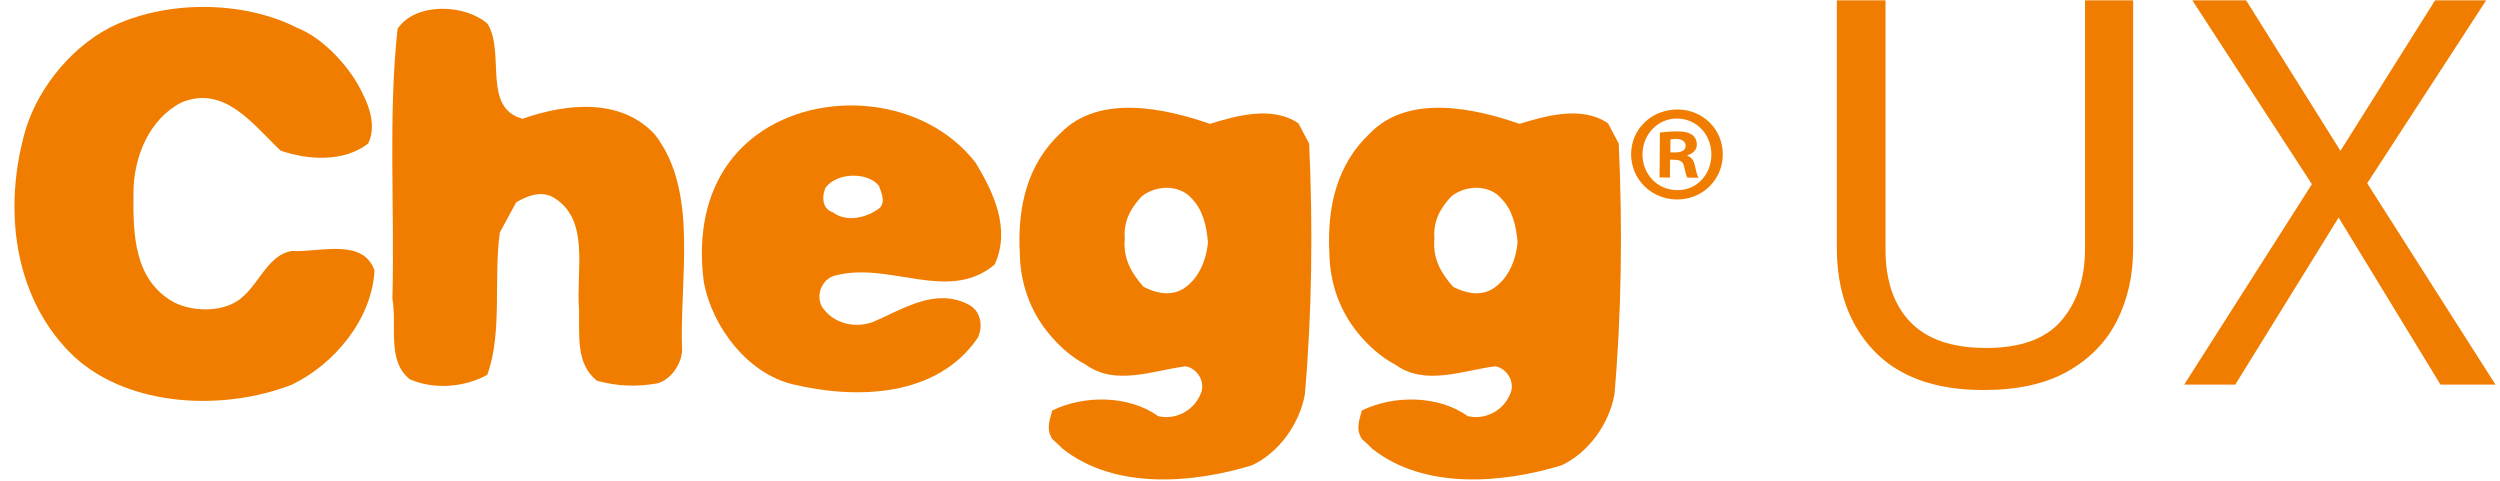
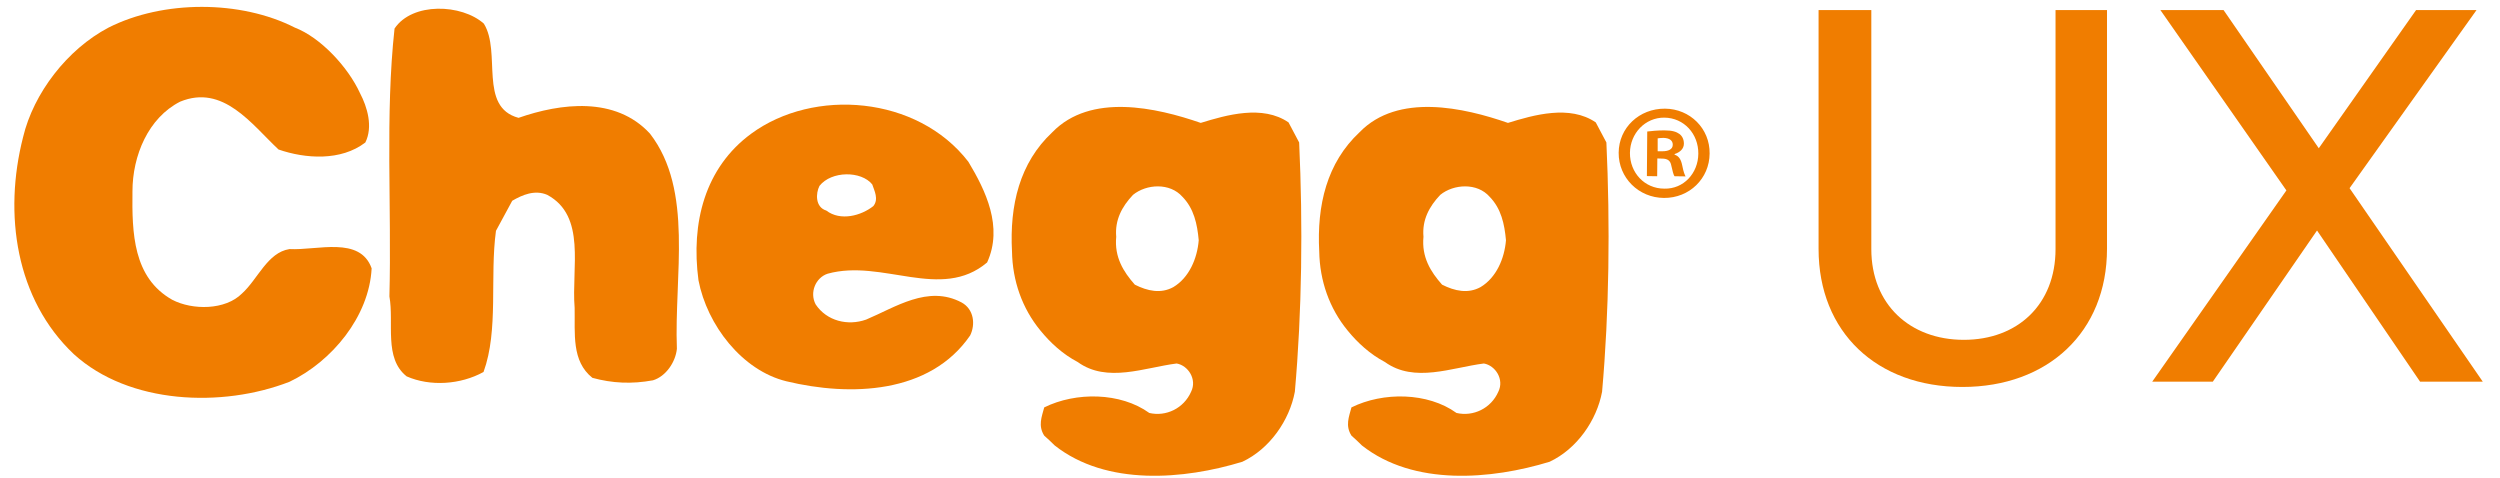
- <svg xmlns="http://www.w3.org/2000/svg" width="130px" height="25px" viewBox="0 0 130 25" version="1.1">
+ <svg xmlns="http://www.w3.org/2000/svg" width="131px" height="25px" viewBox="0 0 131 25" version="1.1">
  <defs />
  <g id="Page-1" stroke="none" stroke-width="1" fill="none" fill-rule="evenodd">
-     <g id="Wireframe" transform="translate(-490, -1694)" fill="#F07D00">
-       <g id="Group" transform="translate(490, 1692)">
-         <text id="UX" font-family="Aspira-Medium, Aspira" font-size="28" font-weight="400">
-           <tspan x="93" y="22">UX</tspan>
-         </text>
-         <g id="Group-2" transform="translate(0, 2)">
+     <g id="Wireframe" transform="translate(-490, -2177)" fill="#F07D00">
+       <g id="CheggUX" transform="translate(490, 2177)">
+         <path d="M107.71,13.053 C107.71,15.951 105.727,17.807 102.905,17.807 C100.082,17.807 98.057,15.951 98.057,13.053 L98.057,0.527 L95.293,0.527 L95.293,13.044 C95.293,17.404 98.343,20.277 102.829,20.277 C107.307,20.277 110.407,17.404 110.407,13.036 L110.407,0.527 L107.71,0.527 L107.71,13.053 Z M112.776,20 L115.951,20 L121.412,12.078 L126.813,20 L130.098,20 L123.117,9.86 L129.77,0.527 L126.603,0.527 L121.504,7.768 L116.514,0.527 L113.204,0.527 L119.807,9.978 L112.776,20 Z" id="UX" />
+         <g id="Group-2">
          <path d="M87.244,5.694 C85.897,5.685 84.827,6.694 84.818,8.003 C84.809,9.312 85.862,10.364 87.192,10.372 C88.523,10.382 89.576,9.355 89.584,8.046 C89.602,6.737 88.558,5.702 87.244,5.694 L87.244,5.694 Z M87.21,9.885 C86.174,9.885 85.401,9.047 85.409,8.011 C85.419,6.985 86.21,6.156 87.21,6.164 C88.245,6.173 89.002,7.019 88.992,8.054 C88.984,9.081 88.219,9.911 87.21,9.885 L87.21,9.885 Z" id="Fill-7" />
          <path d="M87.749,8.106 L87.749,8.072 C88.019,7.986 88.236,7.806 88.236,7.525 C88.236,7.294 88.141,7.122 88.001,7.019 C87.845,6.909 87.645,6.832 87.21,6.832 C86.827,6.832 86.523,6.866 86.315,6.891 L86.297,9.227 L86.836,9.235 L86.844,8.303 L87.097,8.311 C87.393,8.311 87.532,8.431 87.575,8.671 C87.645,8.953 87.68,9.158 87.749,9.235 L88.324,9.243 C88.279,9.158 88.219,9.03 88.149,8.671 C88.088,8.363 87.975,8.174 87.749,8.106 L87.749,8.106 Z M87.115,7.926 L86.862,7.926 L86.862,7.25 C86.923,7.242 87.018,7.225 87.158,7.225 C87.497,7.233 87.653,7.371 87.653,7.584 C87.653,7.833 87.409,7.926 87.115,7.926 L87.115,7.926 Z" id="Fill-8" />
          <path d="M15.169,13.052 C14.013,13.23 13.508,14.634 12.682,15.378 C11.804,16.259 10.089,16.259 9.029,15.711 C6.967,14.549 6.916,12.205 6.941,10.032 C6.941,8.142 7.776,6.175 9.437,5.328 C11.699,4.395 13.186,6.517 14.595,7.834 C16.004,8.322 17.866,8.449 19.144,7.466 C19.553,6.645 19.248,5.61 18.865,4.883 C18.239,3.514 16.804,1.967 15.447,1.445 C12.603,-0.001 8.551,-0.001 5.689,1.445 C3.523,2.582 1.758,4.883 1.21,7.184 C0.175,11.221 0.827,15.686 3.871,18.56 C6.767,21.194 11.647,21.374 15.169,20.006 C17.387,18.944 19.344,16.592 19.474,14.061 C18.865,12.359 16.631,13.128 15.169,13.052" id="Fill-9" />
          <path d="M34.06,7.004 C32.251,5.037 29.381,5.405 27.172,6.175 C25.058,5.61 26.284,2.736 25.354,1.239 C24.197,0.205 21.605,0.102 20.674,1.496 C20.179,6.021 20.527,10.853 20.405,15.532 C20.657,16.934 20.101,18.765 21.309,19.722 C22.536,20.261 24.127,20.16 25.337,19.492 C26.137,17.294 25.658,14.522 25.989,12.094 L26.841,10.52 C27.372,10.211 28.024,9.929 28.677,10.211 C30.738,11.324 29.937,14.035 30.111,16.131 C30.138,17.474 29.937,18.919 31.042,19.799 C32.077,20.082 33.103,20.134 34.217,19.928 C34.895,19.722 35.399,18.971 35.469,18.278 C35.321,14.446 36.356,9.98 34.06,7.004" id="Fill-10" />
          <path d="M39.365,7.004 C36.93,8.792 36.2,11.683 36.6,14.685 C37.052,17.037 38.887,19.415 41.21,19.98 C44.549,20.784 48.723,20.655 50.837,17.576 C51.115,17.012 51.046,16.208 50.385,15.848 C48.628,14.916 46.914,16.105 45.384,16.747 C44.427,17.088 43.322,16.823 42.74,15.95 C42.41,15.326 42.74,14.549 43.366,14.343 C46.237,13.547 49.306,15.796 51.725,13.753 C52.577,11.888 51.646,9.98 50.742,8.476 C48.071,5.011 42.636,4.601 39.365,7.004 L39.365,7.004 Z M45.759,10.802 C45.132,11.298 44.045,11.606 43.297,11.033 C42.714,10.853 42.74,10.134 42.94,9.741 C43.566,8.946 45.132,8.946 45.706,9.664 C45.81,9.98 46.062,10.442 45.759,10.802 L45.759,10.802 Z" id="Fill-11" />
          <path d="M67.519,6.414 C66.162,5.482 64.275,6.021 62.918,6.44 C60.596,5.636 57.152,4.857 55.143,6.928 C53.429,8.527 52.898,10.751 53.029,13.18 C53.055,14.711 53.559,16.157 54.517,17.319 C55.038,17.961 55.69,18.56 56.473,18.971 C58.012,20.082 59.97,19.26 61.657,19.047 C62.257,19.151 62.736,19.877 62.414,20.527 C62.031,21.399 61.1,21.844 60.223,21.639 C58.717,20.553 56.377,20.527 54.717,21.348 C54.586,21.844 54.386,22.306 54.717,22.827 C54.917,23.007 55.091,23.162 55.265,23.341 C57.987,25.489 62.057,25.128 65.101,24.196 C66.536,23.52 67.571,22.024 67.85,20.527 C68.223,16.335 68.275,11.786 68.076,7.466 L67.519,6.414 L67.519,6.414 Z M61.483,15.044 C60.83,15.404 60.126,15.25 59.465,14.916 C58.865,14.239 58.387,13.47 58.49,12.41 C58.413,11.529 58.787,10.827 59.369,10.211 C60.073,9.639 61.3,9.562 61.962,10.314 C62.562,10.93 62.736,11.734 62.813,12.59 C62.736,13.547 62.31,14.549 61.483,15.044 L61.483,15.044 Z" id="Fill-12" />
          <path d="M83.618,6.414 C82.261,5.482 80.374,6.021 79.017,6.44 C76.703,5.636 73.251,4.857 71.242,6.928 C69.528,8.527 68.997,10.751 69.128,13.18 C69.154,14.711 69.659,16.157 70.615,17.319 C71.137,17.961 71.79,18.56 72.572,18.971 C74.112,20.082 76.069,19.26 77.755,19.047 C78.356,19.151 78.835,19.877 78.512,20.527 C78.13,21.399 77.2,21.844 76.32,21.639 C74.816,20.553 72.476,20.527 70.816,21.348 C70.685,21.844 70.485,22.306 70.816,22.827 C71.015,23.007 71.189,23.162 71.363,23.341 C74.086,25.489 78.157,25.128 81.201,24.196 C82.635,23.52 83.67,22.024 83.949,20.527 C84.322,16.335 84.375,11.786 84.175,7.466 L83.618,6.414 L83.618,6.414 Z M77.581,15.044 C76.929,15.404 76.225,15.25 75.564,14.916 C74.964,14.239 74.486,13.47 74.59,12.41 C74.512,11.529 74.886,10.827 75.469,10.211 C76.172,9.639 77.407,9.562 78.06,10.314 C78.661,10.93 78.835,11.734 78.913,12.59 C78.835,13.547 78.408,14.549 77.581,15.044 L77.581,15.044 Z" id="Fill-13" />
        </g>
      </g>
    </g>
  </g>
</svg>
